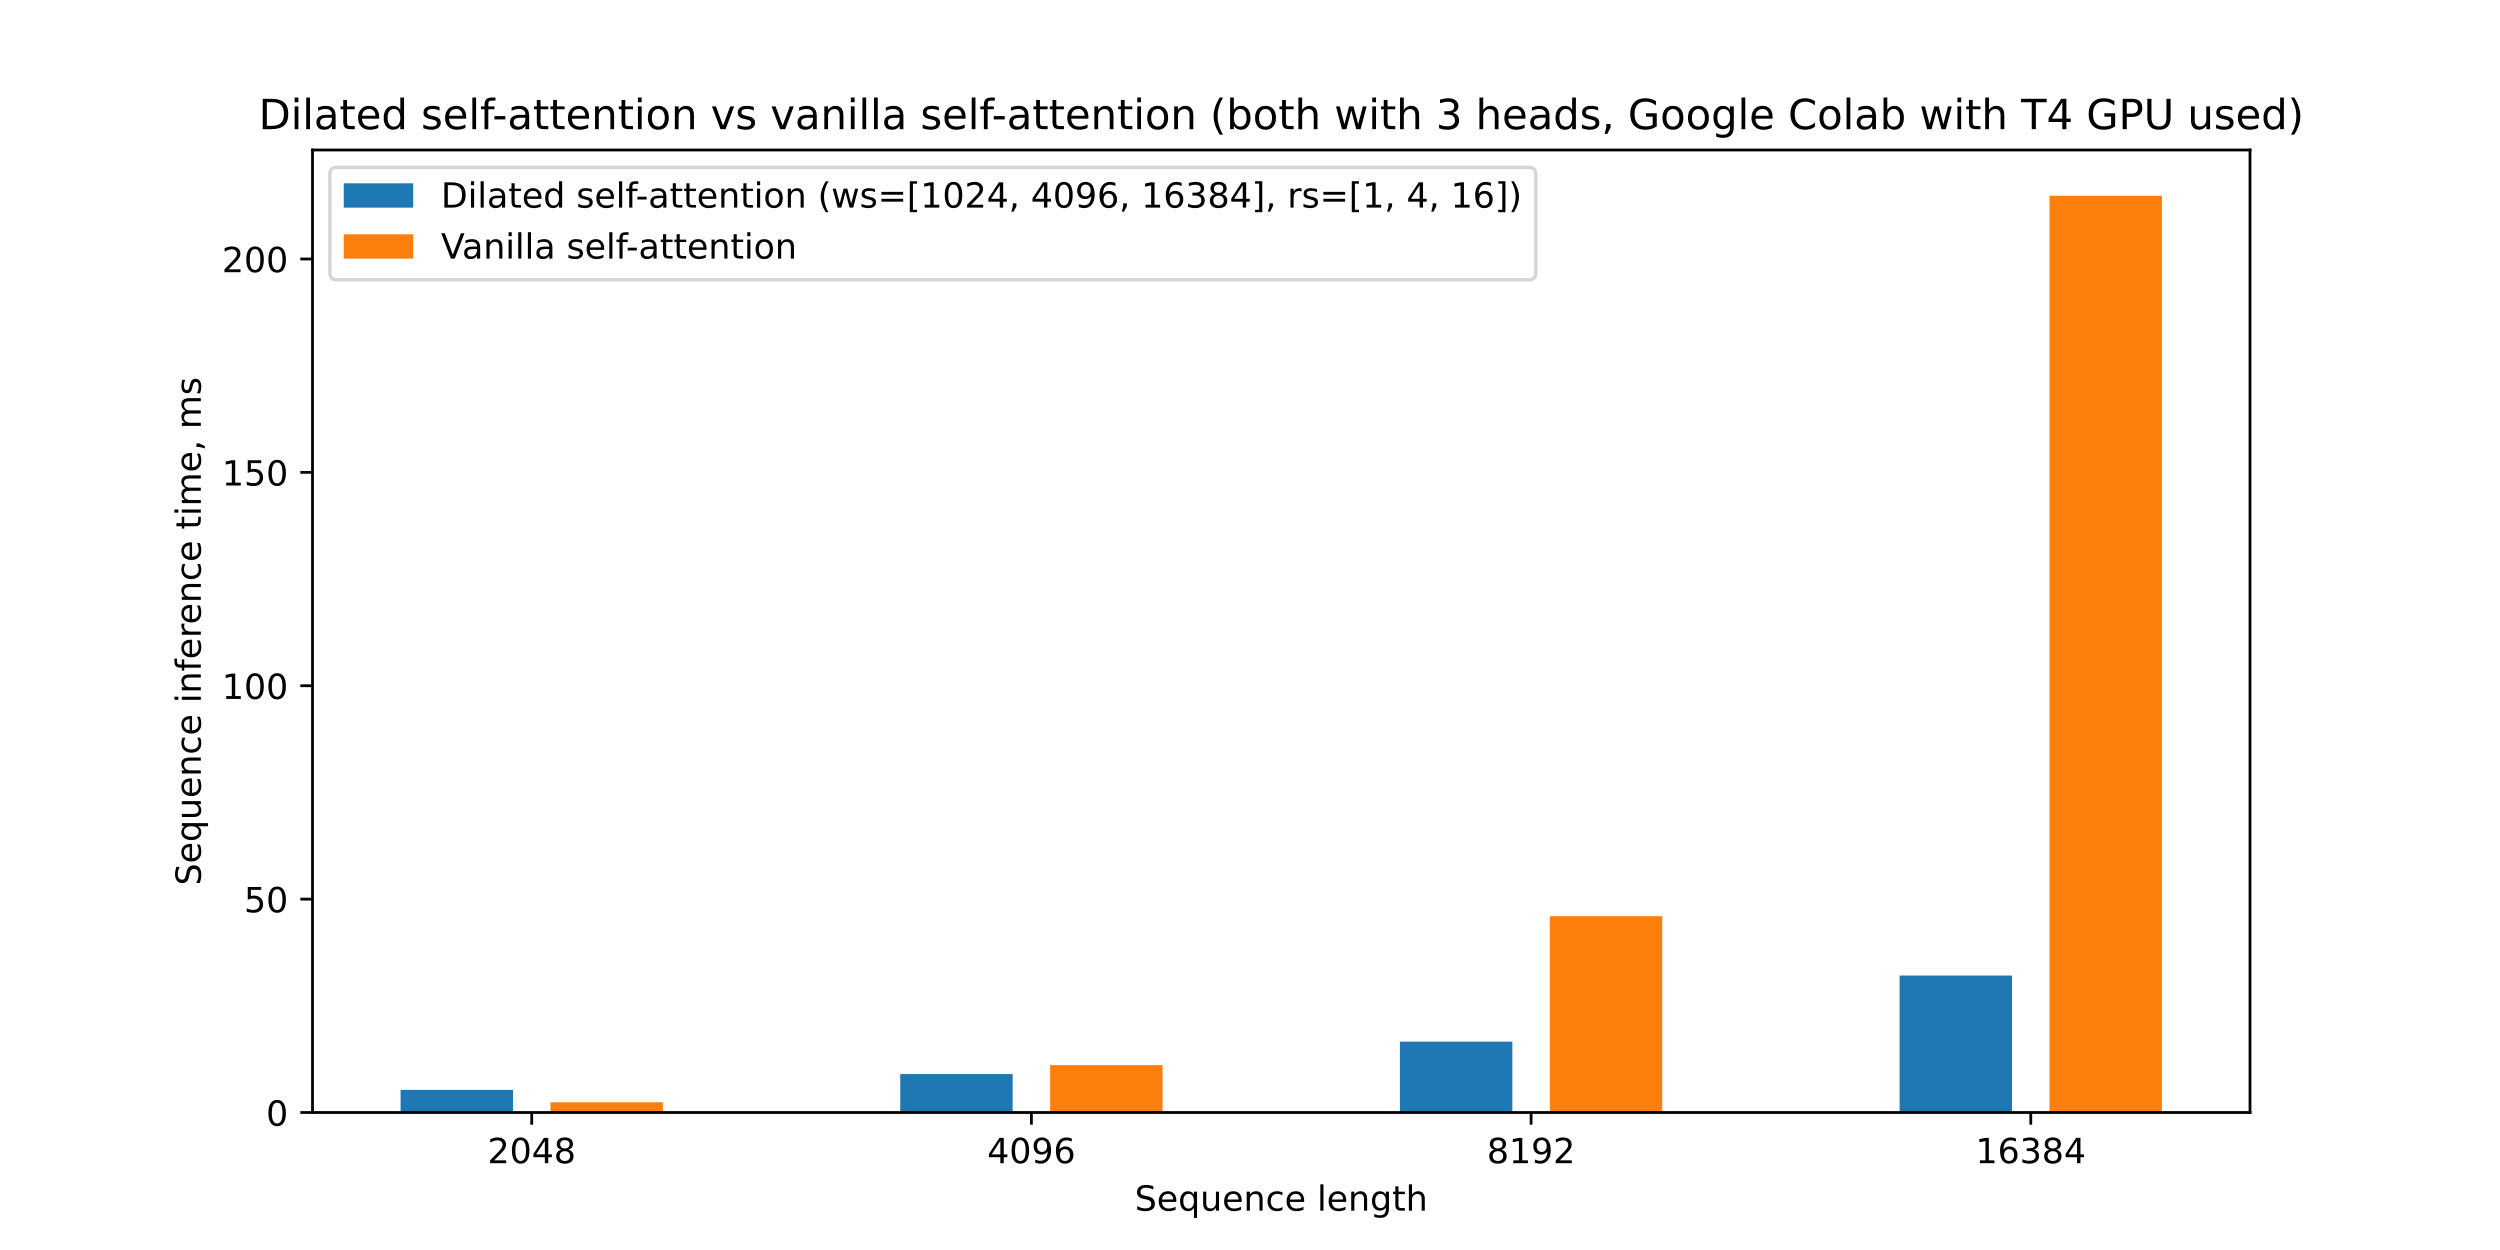
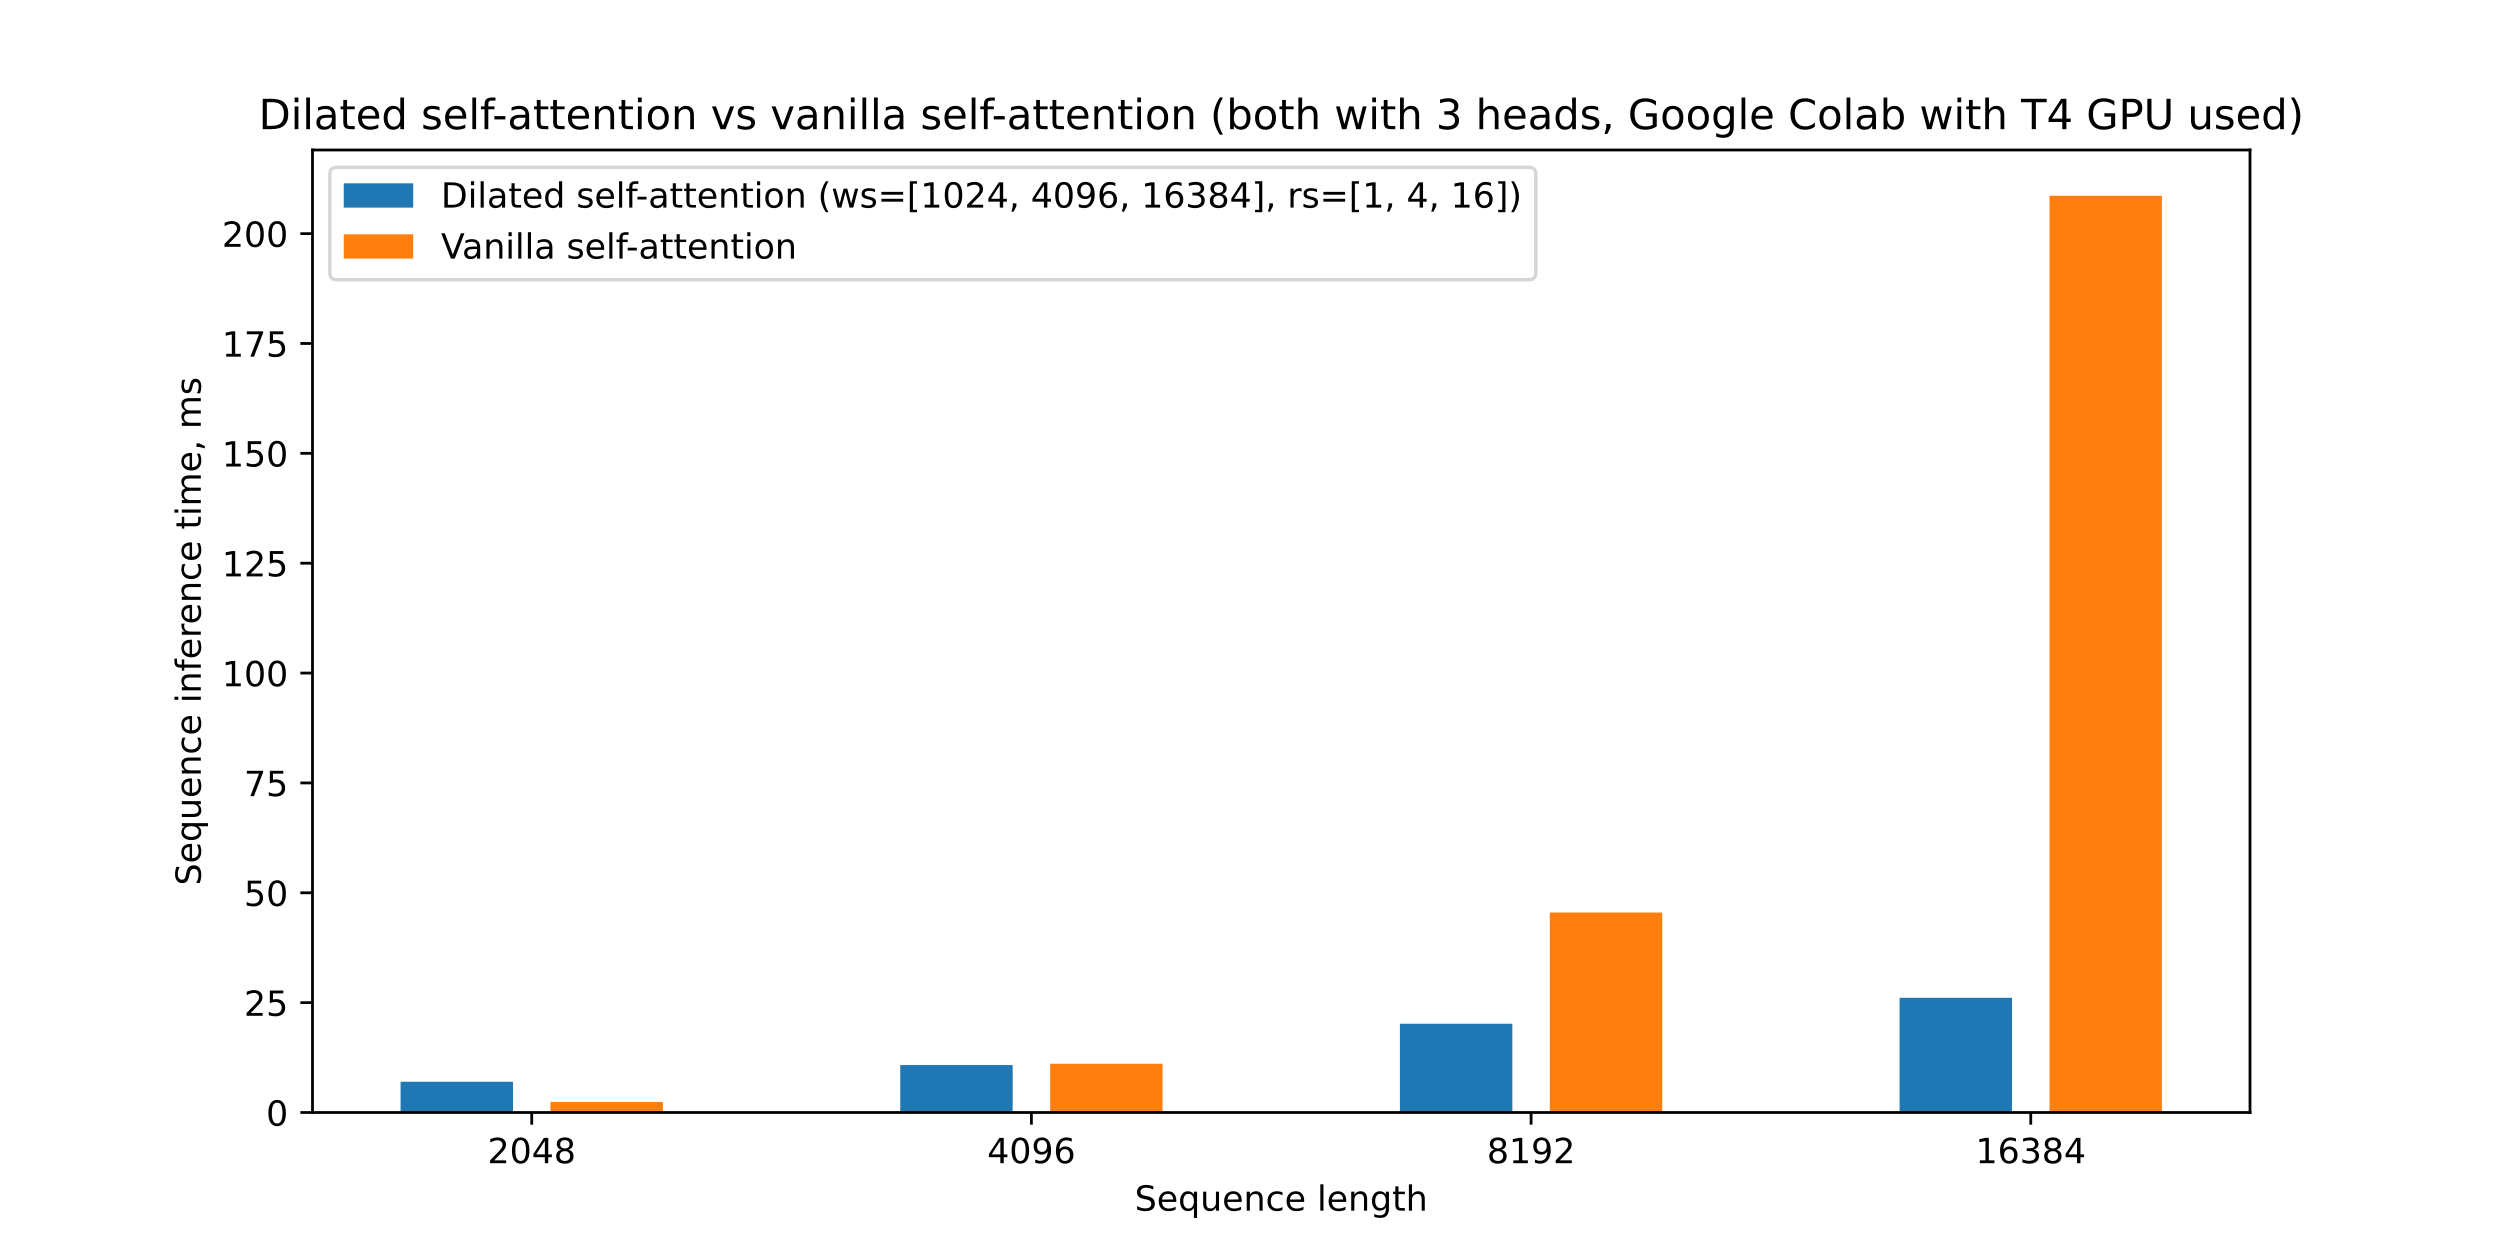
<svg xmlns="http://www.w3.org/2000/svg" xmlns:xlink="http://www.w3.org/1999/xlink" width="720pt" height="360pt" viewBox="0 0 720 360" version="1.1">
  <defs>
    <style type="text/css">*{stroke-linejoin: round; stroke-linecap: butt}</style>
  </defs>
  <g id="figure_1">
    <g id="patch_1">
      <path d="M 0 360  L 720 360  L 720 0  L 0 0  z " style="fill: #ffffff" />
    </g>
    <g id="axes_1">
      <g id="patch_2">
        <path d="M 90 320.4  L 648 320.4  L 648 43.2  L 90 43.2  z " style="fill: #ffffff" />
      </g>
      <g id="patch_3">
-         <path d="M 115.364 320.4  L 147.743 320.4  L 147.743 313.886  L 115.364 313.886  z " clip-path="url(#p575e849345)" style="fill: #1f77b4" />
+         <path d="M 115.364 320.4  L 147.743 320.4  L 147.743 311.541  L 115.364 311.541  z " clip-path="url(#p79b18530f2)" style="fill: #1f77b4" />
      </g>
      <g id="patch_4">
-         <path d="M 259.271 320.4  L 291.65 320.4  L 291.65 309.339  L 259.271 309.339  z " clip-path="url(#p575e849345)" style="fill: #1f77b4" />
+         <path d="M 259.271 320.4  L 291.65 320.4  L 291.65 306.732  L 259.271 306.732  z " clip-path="url(#p79b18530f2)" style="fill: #1f77b4" />
      </g>
      <g id="patch_5">
-         <path d="M 403.178 320.4  L 435.557 320.4  L 435.557 299.998  L 403.178 299.998  z " clip-path="url(#p575e849345)" style="fill: #1f77b4" />
+         <path d="M 403.178 320.4  L 435.557 320.4  L 435.557 294.835  L 403.178 294.835  z " clip-path="url(#p79b18530f2)" style="fill: #1f77b4" />
      </g>
      <g id="patch_6">
-         <path d="M 547.085 320.4  L 579.464 320.4  L 579.464 280.947  L 547.085 280.947  z " clip-path="url(#p575e849345)" style="fill: #1f77b4" />
+         <path d="M 547.085 320.4  L 579.464 320.4  L 579.464 287.368  L 547.085 287.368  z " clip-path="url(#p79b18530f2)" style="fill: #1f77b4" />
      </g>
      <g id="patch_7">
-         <path d="M 158.536 320.4  L 190.915 320.4  L 190.915 317.45  L 158.536 317.45  z " clip-path="url(#p575e849345)" style="fill: #ff7f0e" />
+         <path d="M 158.536 320.4  L 190.915 320.4  L 190.915 317.363  L 158.536 317.363  z " clip-path="url(#p79b18530f2)" style="fill: #ff7f0e" />
      </g>
      <g id="patch_8">
-         <path d="M 302.443 320.4  L 334.822 320.4  L 334.822 306.758  L 302.443 306.758  z " clip-path="url(#p575e849345)" style="fill: #ff7f0e" />
+         <path d="M 302.443 320.4  L 334.822 320.4  L 334.822 306.352  L 302.443 306.352  z " clip-path="url(#p79b18530f2)" style="fill: #ff7f0e" />
      </g>
      <g id="patch_9">
-         <path d="M 446.35 320.4  L 478.729 320.4  L 478.729 263.864  L 446.35 263.864  z " clip-path="url(#p575e849345)" style="fill: #ff7f0e" />
+         <path d="M 446.35 320.4  L 478.729 320.4  L 478.729 262.816  L 446.35 262.816  z " clip-path="url(#p79b18530f2)" style="fill: #ff7f0e" />
      </g>
      <g id="patch_10">
-         <path d="M 590.257 320.4  L 622.636 320.4  L 622.636 56.4  L 590.257 56.4  z " clip-path="url(#p575e849345)" style="fill: #ff7f0e" />
+         <path d="M 590.257 320.4  L 622.636 320.4  L 622.636 56.4  L 590.257 56.4  z " clip-path="url(#p79b18530f2)" style="fill: #ff7f0e" />
      </g>
      <g id="matplotlib.axis_1">
        <g id="xtick_1">
          <g id="line2d_1">
            <defs>
-               <path id="m8499f74583" d="M 0 0  L 0 3.5  " style="stroke: #000000; stroke-width: 0.8" />
+               <path id="m2655297ce5" d="M 0 0  L 0 3.5  " style="stroke: #000000; stroke-width: 0.8" />
            </defs>
            <g>
-               <use xlink:href="#m8499f74583" x="153.139" y="320.4" style="stroke: #000000; stroke-width: 0.8" />
+               <use xlink:href="#m2655297ce5" x="153.139" y="320.4" style="stroke: #000000; stroke-width: 0.8" />
            </g>
          </g>
          <g id="text_1">
            <g transform="translate(140.4143 334.9984) scale(0.1 -0.1)">
              <defs>
                <path id="DejaVuSans-32" d="M 1228 531  L 3431 531  L 3431 0  L 469 0  L 469 531  Q 828 903 1448 1529  Q 2069 2156 2228 2338  Q 2531 2678 2651 2914  Q 2772 3150 2772 3378  Q 2772 3750 2511 3984  Q 2250 4219 1831 4219  Q 1534 4219 1204 4116  Q 875 4013 500 3803  L 500 4441  Q 881 4594 1212 4672  Q 1544 4750 1819 4750  Q 2544 4750 2975 4387  Q 3406 4025 3406 3419  Q 3406 3131 3298 2873  Q 3191 2616 2906 2266  Q 2828 2175 2409 1742  Q 1991 1309 1228 531  z " transform="scale(0.015625)" />
                <path id="DejaVuSans-30" d="M 2034 4250  Q 1547 4250 1301 3770  Q 1056 3291 1056 2328  Q 1056 1369 1301 889  Q 1547 409 2034 409  Q 2525 409 2770 889  Q 3016 1369 3016 2328  Q 3016 3291 2770 3770  Q 2525 4250 2034 4250  z M 2034 4750  Q 2819 4750 3233 4129  Q 3647 3509 3647 2328  Q 3647 1150 3233 529  Q 2819 -91 2034 -91  Q 1250 -91 836 529  Q 422 1150 422 2328  Q 422 3509 836 4129  Q 1250 4750 2034 4750  z " transform="scale(0.015625)" />
                <path id="DejaVuSans-34" d="M 2419 4116  L 825 1625  L 2419 1625  L 2419 4116  z M 2253 4666  L 3047 4666  L 3047 1625  L 3713 1625  L 3713 1100  L 3047 1100  L 3047 0  L 2419 0  L 2419 1100  L 313 1100  L 313 1709  L 2253 4666  z " transform="scale(0.015625)" />
                <path id="DejaVuSans-38" d="M 2034 2216  Q 1584 2216 1326 1975  Q 1069 1734 1069 1313  Q 1069 891 1326 650  Q 1584 409 2034 409  Q 2484 409 2743 651  Q 3003 894 3003 1313  Q 3003 1734 2745 1975  Q 2488 2216 2034 2216  z M 1403 2484  Q 997 2584 770 2862  Q 544 3141 544 3541  Q 544 4100 942 4425  Q 1341 4750 2034 4750  Q 2731 4750 3128 4425  Q 3525 4100 3525 3541  Q 3525 3141 3298 2862  Q 3072 2584 2669 2484  Q 3125 2378 3379 2068  Q 3634 1759 3634 1313  Q 3634 634 3220 271  Q 2806 -91 2034 -91  Q 1263 -91 848 271  Q 434 634 434 1313  Q 434 1759 690 2068  Q 947 2378 1403 2484  z M 1172 3481  Q 1172 3119 1398 2916  Q 1625 2713 2034 2713  Q 2441 2713 2670 2916  Q 2900 3119 2900 3481  Q 2900 3844 2670 4047  Q 2441 4250 2034 4250  Q 1625 4250 1398 4047  Q 1172 3844 1172 3481  z " transform="scale(0.015625)" />
              </defs>
              <use xlink:href="#DejaVuSans-32" />
              <use xlink:href="#DejaVuSans-30" x="63.623" />
              <use xlink:href="#DejaVuSans-34" x="127.246" />
              <use xlink:href="#DejaVuSans-38" x="190.869" />
            </g>
          </g>
        </g>
        <g id="xtick_2">
          <g id="line2d_2">
            <g>
-               <use xlink:href="#m8499f74583" x="297.046" y="320.4" style="stroke: #000000; stroke-width: 0.8" />
+               <use xlink:href="#m2655297ce5" x="297.046" y="320.4" style="stroke: #000000; stroke-width: 0.8" />
            </g>
          </g>
          <g id="text_2">
            <g transform="translate(284.3214 334.9984) scale(0.1 -0.1)">
              <defs>
                <path id="DejaVuSans-39" d="M 703 97  L 703 672  Q 941 559 1184 500  Q 1428 441 1663 441  Q 2288 441 2617 861  Q 2947 1281 2994 2138  Q 2813 1869 2534 1725  Q 2256 1581 1919 1581  Q 1219 1581 811 2004  Q 403 2428 403 3163  Q 403 3881 828 4315  Q 1253 4750 1959 4750  Q 2769 4750 3195 4129  Q 3622 3509 3622 2328  Q 3622 1225 3098 567  Q 2575 -91 1691 -91  Q 1453 -91 1209 -44  Q 966 3 703 97  z M 1959 2075  Q 2384 2075 2632 2365  Q 2881 2656 2881 3163  Q 2881 3666 2632 3958  Q 2384 4250 1959 4250  Q 1534 4250 1286 3958  Q 1038 3666 1038 3163  Q 1038 2656 1286 2365  Q 1534 2075 1959 2075  z " transform="scale(0.015625)" />
                <path id="DejaVuSans-36" d="M 2113 2584  Q 1688 2584 1439 2293  Q 1191 2003 1191 1497  Q 1191 994 1439 701  Q 1688 409 2113 409  Q 2538 409 2786 701  Q 3034 994 3034 1497  Q 3034 2003 2786 2293  Q 2538 2584 2113 2584  z M 3366 4563  L 3366 3988  Q 3128 4100 2886 4159  Q 2644 4219 2406 4219  Q 1781 4219 1451 3797  Q 1122 3375 1075 2522  Q 1259 2794 1537 2939  Q 1816 3084 2150 3084  Q 2853 3084 3261 2657  Q 3669 2231 3669 1497  Q 3669 778 3244 343  Q 2819 -91 2113 -91  Q 1303 -91 875 529  Q 447 1150 447 2328  Q 447 3434 972 4092  Q 1497 4750 2381 4750  Q 2619 4750 2861 4703  Q 3103 4656 3366 4563  z " transform="scale(0.015625)" />
              </defs>
              <use xlink:href="#DejaVuSans-34" />
              <use xlink:href="#DejaVuSans-30" x="63.623" />
              <use xlink:href="#DejaVuSans-39" x="127.246" />
              <use xlink:href="#DejaVuSans-36" x="190.869" />
            </g>
          </g>
        </g>
        <g id="xtick_3">
          <g id="line2d_3">
            <g>
-               <use xlink:href="#m8499f74583" x="440.954" y="320.4" style="stroke: #000000; stroke-width: 0.8" />
+               <use xlink:href="#m2655297ce5" x="440.954" y="320.4" style="stroke: #000000; stroke-width: 0.8" />
            </g>
          </g>
          <g id="text_3">
            <g transform="translate(428.2286 334.9984) scale(0.1 -0.1)">
              <defs>
                <path id="DejaVuSans-31" d="M 794 531  L 1825 531  L 1825 4091  L 703 3866  L 703 4441  L 1819 4666  L 2450 4666  L 2450 531  L 3481 531  L 3481 0  L 794 0  L 794 531  z " transform="scale(0.015625)" />
              </defs>
              <use xlink:href="#DejaVuSans-38" />
              <use xlink:href="#DejaVuSans-31" x="63.623" />
              <use xlink:href="#DejaVuSans-39" x="127.246" />
              <use xlink:href="#DejaVuSans-32" x="190.869" />
            </g>
          </g>
        </g>
        <g id="xtick_4">
          <g id="line2d_4">
            <g>
-               <use xlink:href="#m8499f74583" x="584.861" y="320.4" style="stroke: #000000; stroke-width: 0.8" />
+               <use xlink:href="#m2655297ce5" x="584.861" y="320.4" style="stroke: #000000; stroke-width: 0.8" />
            </g>
          </g>
          <g id="text_4">
            <g transform="translate(568.9545 334.9984) scale(0.1 -0.1)">
              <defs>
                <path id="DejaVuSans-33" d="M 2597 2516  Q 3050 2419 3304 2112  Q 3559 1806 3559 1356  Q 3559 666 3084 287  Q 2609 -91 1734 -91  Q 1441 -91 1130 -33  Q 819 25 488 141  L 488 750  Q 750 597 1062 519  Q 1375 441 1716 441  Q 2309 441 2620 675  Q 2931 909 2931 1356  Q 2931 1769 2642 2001  Q 2353 2234 1838 2234  L 1294 2234  L 1294 2753  L 1863 2753  Q 2328 2753 2575 2939  Q 2822 3125 2822 3475  Q 2822 3834 2567 4026  Q 2313 4219 1838 4219  Q 1578 4219 1281 4162  Q 984 4106 628 3988  L 628 4550  Q 988 4650 1302 4700  Q 1616 4750 1894 4750  Q 2613 4750 3031 4423  Q 3450 4097 3450 3541  Q 3450 3153 3228 2886  Q 3006 2619 2597 2516  z " transform="scale(0.015625)" />
              </defs>
              <use xlink:href="#DejaVuSans-31" />
              <use xlink:href="#DejaVuSans-36" x="63.623" />
              <use xlink:href="#DejaVuSans-33" x="127.246" />
              <use xlink:href="#DejaVuSans-38" x="190.869" />
              <use xlink:href="#DejaVuSans-34" x="254.492" />
            </g>
          </g>
        </g>
        <g id="text_5">
          <g transform="translate(326.8086 348.6766) scale(0.1 -0.1)">
            <defs>
              <path id="DejaVuSans-53" d="M 3425 4513  L 3425 3897  Q 3066 4069 2747 4153  Q 2428 4238 2131 4238  Q 1616 4238 1336 4038  Q 1056 3838 1056 3469  Q 1056 3159 1242 3001  Q 1428 2844 1947 2747  L 2328 2669  Q 3034 2534 3370 2195  Q 3706 1856 3706 1288  Q 3706 609 3251 259  Q 2797 -91 1919 -91  Q 1588 -91 1214 -16  Q 841 59 441 206  L 441 856  Q 825 641 1194 531  Q 1563 422 1919 422  Q 2459 422 2753 634  Q 3047 847 3047 1241  Q 3047 1584 2836 1778  Q 2625 1972 2144 2069  L 1759 2144  Q 1053 2284 737 2584  Q 422 2884 422 3419  Q 422 4038 858 4394  Q 1294 4750 2059 4750  Q 2388 4750 2728 4690  Q 3069 4631 3425 4513  z " transform="scale(0.015625)" />
              <path id="DejaVuSans-65" d="M 3597 1894  L 3597 1613  L 953 1613  Q 991 1019 1311 708  Q 1631 397 2203 397  Q 2534 397 2845 478  Q 3156 559 3463 722  L 3463 178  Q 3153 47 2828 -22  Q 2503 -91 2169 -91  Q 1331 -91 842 396  Q 353 884 353 1716  Q 353 2575 817 3079  Q 1281 3584 2069 3584  Q 2775 3584 3186 3129  Q 3597 2675 3597 1894  z M 3022 2063  Q 3016 2534 2758 2815  Q 2500 3097 2075 3097  Q 1594 3097 1305 2825  Q 1016 2553 972 2059  L 3022 2063  z " transform="scale(0.015625)" />
              <path id="DejaVuSans-71" d="M 947 1747  Q 947 1113 1208 752  Q 1469 391 1925 391  Q 2381 391 2643 752  Q 2906 1113 2906 1747  Q 2906 2381 2643 2742  Q 2381 3103 1925 3103  Q 1469 3103 1208 2742  Q 947 2381 947 1747  z M 2906 525  Q 2725 213 2448 61  Q 2172 -91 1784 -91  Q 1150 -91 751 415  Q 353 922 353 1747  Q 353 2572 751 3078  Q 1150 3584 1784 3584  Q 2172 3584 2448 3432  Q 2725 3281 2906 2969  L 2906 3500  L 3481 3500  L 3481 -1331  L 2906 -1331  L 2906 525  z " transform="scale(0.015625)" />
              <path id="DejaVuSans-75" d="M 544 1381  L 544 3500  L 1119 3500  L 1119 1403  Q 1119 906 1312 657  Q 1506 409 1894 409  Q 2359 409 2629 706  Q 2900 1003 2900 1516  L 2900 3500  L 3475 3500  L 3475 0  L 2900 0  L 2900 538  Q 2691 219 2414 64  Q 2138 -91 1772 -91  Q 1169 -91 856 284  Q 544 659 544 1381  z M 1991 3584  L 1991 3584  z " transform="scale(0.015625)" />
              <path id="DejaVuSans-6e" d="M 3513 2113  L 3513 0  L 2938 0  L 2938 2094  Q 2938 2591 2744 2837  Q 2550 3084 2163 3084  Q 1697 3084 1428 2787  Q 1159 2491 1159 1978  L 1159 0  L 581 0  L 581 3500  L 1159 3500  L 1159 2956  Q 1366 3272 1645 3428  Q 1925 3584 2291 3584  Q 2894 3584 3203 3211  Q 3513 2838 3513 2113  z " transform="scale(0.015625)" />
              <path id="DejaVuSans-63" d="M 3122 3366  L 3122 2828  Q 2878 2963 2633 3030  Q 2388 3097 2138 3097  Q 1578 3097 1268 2742  Q 959 2388 959 1747  Q 959 1106 1268 751  Q 1578 397 2138 397  Q 2388 397 2633 464  Q 2878 531 3122 666  L 3122 134  Q 2881 22 2623 -34  Q 2366 -91 2075 -91  Q 1284 -91 818 406  Q 353 903 353 1747  Q 353 2603 823 3093  Q 1294 3584 2113 3584  Q 2378 3584 2631 3529  Q 2884 3475 3122 3366  z " transform="scale(0.015625)" />
              <path id="DejaVuSans-20" transform="scale(0.015625)" />
              <path id="DejaVuSans-6c" d="M 603 4863  L 1178 4863  L 1178 0  L 603 0  L 603 4863  z " transform="scale(0.015625)" />
              <path id="DejaVuSans-67" d="M 2906 1791  Q 2906 2416 2648 2759  Q 2391 3103 1925 3103  Q 1463 3103 1205 2759  Q 947 2416 947 1791  Q 947 1169 1205 825  Q 1463 481 1925 481  Q 2391 481 2648 825  Q 2906 1169 2906 1791  z M 3481 434  Q 3481 -459 3084 -895  Q 2688 -1331 1869 -1331  Q 1566 -1331 1297 -1286  Q 1028 -1241 775 -1147  L 775 -588  Q 1028 -725 1275 -790  Q 1522 -856 1778 -856  Q 2344 -856 2625 -561  Q 2906 -266 2906 331  L 2906 616  Q 2728 306 2450 153  Q 2172 0 1784 0  Q 1141 0 747 490  Q 353 981 353 1791  Q 353 2603 747 3093  Q 1141 3584 1784 3584  Q 2172 3584 2450 3431  Q 2728 3278 2906 2969  L 2906 3500  L 3481 3500  L 3481 434  z " transform="scale(0.015625)" />
              <path id="DejaVuSans-74" d="M 1172 4494  L 1172 3500  L 2356 3500  L 2356 3053  L 1172 3053  L 1172 1153  Q 1172 725 1289 603  Q 1406 481 1766 481  L 2356 481  L 2356 0  L 1766 0  Q 1100 0 847 248  Q 594 497 594 1153  L 594 3053  L 172 3053  L 172 3500  L 594 3500  L 594 4494  L 1172 4494  z " transform="scale(0.015625)" />
              <path id="DejaVuSans-68" d="M 3513 2113  L 3513 0  L 2938 0  L 2938 2094  Q 2938 2591 2744 2837  Q 2550 3084 2163 3084  Q 1697 3084 1428 2787  Q 1159 2491 1159 1978  L 1159 0  L 581 0  L 581 4863  L 1159 4863  L 1159 2956  Q 1366 3272 1645 3428  Q 1925 3584 2291 3584  Q 2894 3584 3203 3211  Q 3513 2838 3513 2113  z " transform="scale(0.015625)" />
            </defs>
            <use xlink:href="#DejaVuSans-53" />
            <use xlink:href="#DejaVuSans-65" x="63.477" />
            <use xlink:href="#DejaVuSans-71" x="125" />
            <use xlink:href="#DejaVuSans-75" x="188.477" />
            <use xlink:href="#DejaVuSans-65" x="251.855" />
            <use xlink:href="#DejaVuSans-6e" x="313.379" />
            <use xlink:href="#DejaVuSans-63" x="376.758" />
            <use xlink:href="#DejaVuSans-65" x="431.738" />
            <use xlink:href="#DejaVuSans-20" x="493.262" />
            <use xlink:href="#DejaVuSans-6c" x="525.049" />
            <use xlink:href="#DejaVuSans-65" x="552.832" />
            <use xlink:href="#DejaVuSans-6e" x="614.355" />
            <use xlink:href="#DejaVuSans-67" x="677.734" />
            <use xlink:href="#DejaVuSans-74" x="741.211" />
            <use xlink:href="#DejaVuSans-68" x="780.42" />
          </g>
        </g>
      </g>
      <g id="matplotlib.axis_2">
        <g id="ytick_1">
          <g id="line2d_5">
            <defs>
-               <path id="mb19f8494a4" d="M 0 0  L -3.5 0  " style="stroke: #000000; stroke-width: 0.8" />
+               <path id="m8381710e75" d="M 0 0  L -3.5 0  " style="stroke: #000000; stroke-width: 0.8" />
            </defs>
            <g>
-               <use xlink:href="#mb19f8494a4" x="90" y="320.4" style="stroke: #000000; stroke-width: 0.8" />
+               <use xlink:href="#m8381710e75" x="90" y="320.4" style="stroke: #000000; stroke-width: 0.8" />
            </g>
          </g>
          <g id="text_6">
            <g transform="translate(76.6375 324.1992) scale(0.1 -0.1)">
              <use xlink:href="#DejaVuSans-30" />
            </g>
          </g>
        </g>
        <g id="ytick_2">
          <g id="line2d_6">
            <g>
-               <use xlink:href="#mb19f8494a4" x="90" y="258.947" style="stroke: #000000; stroke-width: 0.8" />
+               <use xlink:href="#m8381710e75" x="90" y="288.76" style="stroke: #000000; stroke-width: 0.8" />
            </g>
          </g>
          <g id="text_7">
-             <g transform="translate(70.275 262.7467) scale(0.1 -0.1)">
+             <g transform="translate(70.275 292.5597) scale(0.1 -0.1)">
              <defs>
                <path id="DejaVuSans-35" d="M 691 4666  L 3169 4666  L 3169 4134  L 1269 4134  L 1269 2991  Q 1406 3038 1543 3061  Q 1681 3084 1819 3084  Q 2600 3084 3056 2656  Q 3513 2228 3513 1497  Q 3513 744 3044 326  Q 2575 -91 1722 -91  Q 1428 -91 1123 -41  Q 819 9 494 109  L 494 744  Q 775 591 1075 516  Q 1375 441 1709 441  Q 2250 441 2565 725  Q 2881 1009 2881 1497  Q 2881 1984 2565 2268  Q 2250 2553 1709 2553  Q 1456 2553 1204 2497  Q 953 2441 691 2322  L 691 4666  z " transform="scale(0.015625)" />
              </defs>
+               <use xlink:href="#DejaVuSans-32" />
+               <use xlink:href="#DejaVuSans-35" x="63.623" />
+             </g>
+           </g>
+         </g>
+         <g id="ytick_3">
+           <g id="line2d_7">
+             <g>
+               <use xlink:href="#m8381710e75" x="90" y="257.121" style="stroke: #000000; stroke-width: 0.8" />
+             </g>
+           </g>
+           <g id="text_8">
+             <g transform="translate(70.275 260.9202) scale(0.1 -0.1)">
              <use xlink:href="#DejaVuSans-35" />
              <use xlink:href="#DejaVuSans-30" x="63.623" />
            </g>
          </g>
        </g>
-         <g id="ytick_3">
-           <g id="line2d_7">
-             <g>
-               <use xlink:href="#mb19f8494a4" x="90" y="197.495" style="stroke: #000000; stroke-width: 0.8" />
-             </g>
-           </g>
-           <g id="text_8">
-             <g transform="translate(63.9125 201.2942) scale(0.1 -0.1)">
+         <g id="ytick_4">
+           <g id="line2d_8">
+             <g>
+               <use xlink:href="#m8381710e75" x="90" y="225.481" style="stroke: #000000; stroke-width: 0.8" />
+             </g>
+           </g>
+           <g id="text_9">
+             <g transform="translate(70.275 229.2807) scale(0.1 -0.1)">
+               <defs>
+                 <path id="DejaVuSans-37" d="M 525 4666  L 3525 4666  L 3525 4397  L 1831 0  L 1172 0  L 2766 4134  L 525 4134  L 525 4666  z " transform="scale(0.015625)" />
+               </defs>
+               <use xlink:href="#DejaVuSans-37" />
+               <use xlink:href="#DejaVuSans-35" x="63.623" />
+             </g>
+           </g>
+         </g>
+         <g id="ytick_5">
+           <g id="line2d_9">
+             <g>
+               <use xlink:href="#m8381710e75" x="90" y="193.842" style="stroke: #000000; stroke-width: 0.8" />
+             </g>
+           </g>
+           <g id="text_10">
+             <g transform="translate(63.9125 197.6412) scale(0.1 -0.1)">
              <use xlink:href="#DejaVuSans-31" />
              <use xlink:href="#DejaVuSans-30" x="63.623" />
              <use xlink:href="#DejaVuSans-30" x="127.246" />
            </g>
          </g>
        </g>
-         <g id="ytick_4">
-           <g id="line2d_8">
-             <g>
-               <use xlink:href="#mb19f8494a4" x="90" y="136.042" style="stroke: #000000; stroke-width: 0.8" />
-             </g>
-           </g>
-           <g id="text_9">
-             <g transform="translate(63.9125 139.8417) scale(0.1 -0.1)">
+         <g id="ytick_6">
+           <g id="line2d_10">
+             <g>
+               <use xlink:href="#m8381710e75" x="90" y="162.202" style="stroke: #000000; stroke-width: 0.8" />
+             </g>
+           </g>
+           <g id="text_11">
+             <g transform="translate(63.9125 166.0017) scale(0.1 -0.1)">
+               <use xlink:href="#DejaVuSans-31" />
+               <use xlink:href="#DejaVuSans-32" x="63.623" />
+               <use xlink:href="#DejaVuSans-35" x="127.246" />
+             </g>
+           </g>
+         </g>
+         <g id="ytick_7">
+           <g id="line2d_11">
+             <g>
+               <use xlink:href="#m8381710e75" x="90" y="130.563" style="stroke: #000000; stroke-width: 0.8" />
+             </g>
+           </g>
+           <g id="text_12">
+             <g transform="translate(63.9125 134.3622) scale(0.1 -0.1)">
              <use xlink:href="#DejaVuSans-31" />
              <use xlink:href="#DejaVuSans-35" x="63.623" />
              <use xlink:href="#DejaVuSans-30" x="127.246" />
            </g>
          </g>
        </g>
-         <g id="ytick_5">
-           <g id="line2d_9">
-             <g>
-               <use xlink:href="#mb19f8494a4" x="90" y="74.59" style="stroke: #000000; stroke-width: 0.8" />
-             </g>
-           </g>
-           <g id="text_10">
-             <g transform="translate(63.9125 78.38916) scale(0.1 -0.1)">
+         <g id="ytick_8">
+           <g id="line2d_12">
+             <g>
+               <use xlink:href="#m8381710e75" x="90" y="98.923" style="stroke: #000000; stroke-width: 0.8" />
+             </g>
+           </g>
+           <g id="text_13">
+             <g transform="translate(63.9125 102.7227) scale(0.1 -0.1)">
+               <use xlink:href="#DejaVuSans-31" />
+               <use xlink:href="#DejaVuSans-37" x="63.623" />
+               <use xlink:href="#DejaVuSans-35" x="127.246" />
+             </g>
+           </g>
+         </g>
+         <g id="ytick_9">
+           <g id="line2d_13">
+             <g>
+               <use xlink:href="#m8381710e75" x="90" y="67.284" style="stroke: #000000; stroke-width: 0.8" />
+             </g>
+           </g>
+           <g id="text_14">
+             <g transform="translate(63.9125 71.08321) scale(0.1 -0.1)">
              <use xlink:href="#DejaVuSans-32" />
              <use xlink:href="#DejaVuSans-30" x="63.623" />
              <use xlink:href="#DejaVuSans-30" x="127.246" />
            </g>
          </g>
        </g>
-         <g id="text_11">
+         <g id="text_15">
          <g transform="translate(57.83281 255.0008) rotate(-90) scale(0.1 -0.1)">
            <defs>
              <path id="DejaVuSans-69" d="M 603 3500  L 1178 3500  L 1178 0  L 603 0  L 603 3500  z M 603 4863  L 1178 4863  L 1178 4134  L 603 4134  L 603 4863  z " transform="scale(0.015625)" />
              <path id="DejaVuSans-66" d="M 2375 4863  L 2375 4384  L 1825 4384  Q 1516 4384 1395 4259  Q 1275 4134 1275 3809  L 1275 3500  L 2222 3500  L 2222 3053  L 1275 3053  L 1275 0  L 697 0  L 697 3053  L 147 3053  L 147 3500  L 697 3500  L 697 3744  Q 697 4328 969 4595  Q 1241 4863 1831 4863  L 2375 4863  z " transform="scale(0.015625)" />
              <path id="DejaVuSans-72" d="M 2631 2963  Q 2534 3019 2420 3045  Q 2306 3072 2169 3072  Q 1681 3072 1420 2755  Q 1159 2438 1159 1844  L 1159 0  L 581 0  L 581 3500  L 1159 3500  L 1159 2956  Q 1341 3275 1631 3429  Q 1922 3584 2338 3584  Q 2397 3584 2469 3576  Q 2541 3569 2628 3553  L 2631 2963  z " transform="scale(0.015625)" />
              <path id="DejaVuSans-6d" d="M 3328 2828  Q 3544 3216 3844 3400  Q 4144 3584 4550 3584  Q 5097 3584 5394 3201  Q 5691 2819 5691 2113  L 5691 0  L 5113 0  L 5113 2094  Q 5113 2597 4934 2840  Q 4756 3084 4391 3084  Q 3944 3084 3684 2787  Q 3425 2491 3425 1978  L 3425 0  L 2847 0  L 2847 2094  Q 2847 2600 2669 2842  Q 2491 3084 2119 3084  Q 1678 3084 1418 2786  Q 1159 2488 1159 1978  L 1159 0  L 581 0  L 581 3500  L 1159 3500  L 1159 2956  Q 1356 3278 1631 3431  Q 1906 3584 2284 3584  Q 2666 3584 2933 3390  Q 3200 3197 3328 2828  z " transform="scale(0.015625)" />
              <path id="DejaVuSans-2c" d="M 750 794  L 1409 794  L 1409 256  L 897 -744  L 494 -744  L 750 256  L 750 794  z " transform="scale(0.015625)" />
              <path id="DejaVuSans-73" d="M 2834 3397  L 2834 2853  Q 2591 2978 2328 3040  Q 2066 3103 1784 3103  Q 1356 3103 1142 2972  Q 928 2841 928 2578  Q 928 2378 1081 2264  Q 1234 2150 1697 2047  L 1894 2003  Q 2506 1872 2764 1633  Q 3022 1394 3022 966  Q 3022 478 2636 193  Q 2250 -91 1575 -91  Q 1294 -91 989 -36  Q 684 19 347 128  L 347 722  Q 666 556 975 473  Q 1284 391 1588 391  Q 1994 391 2212 530  Q 2431 669 2431 922  Q 2431 1156 2273 1281  Q 2116 1406 1581 1522  L 1381 1569  Q 847 1681 609 1914  Q 372 2147 372 2553  Q 372 3047 722 3315  Q 1072 3584 1716 3584  Q 2034 3584 2315 3537  Q 2597 3491 2834 3397  z " transform="scale(0.015625)" />
            </defs>
            <use xlink:href="#DejaVuSans-53" />
            <use xlink:href="#DejaVuSans-65" x="63.477" />
            <use xlink:href="#DejaVuSans-71" x="125" />
            <use xlink:href="#DejaVuSans-75" x="188.477" />
            <use xlink:href="#DejaVuSans-65" x="251.855" />
            <use xlink:href="#DejaVuSans-6e" x="313.379" />
            <use xlink:href="#DejaVuSans-63" x="376.758" />
            <use xlink:href="#DejaVuSans-65" x="431.738" />
            <use xlink:href="#DejaVuSans-20" x="493.262" />
            <use xlink:href="#DejaVuSans-69" x="525.049" />
            <use xlink:href="#DejaVuSans-6e" x="552.832" />
            <use xlink:href="#DejaVuSans-66" x="616.211" />
            <use xlink:href="#DejaVuSans-65" x="651.416" />
            <use xlink:href="#DejaVuSans-72" x="712.939" />
            <use xlink:href="#DejaVuSans-65" x="751.803" />
            <use xlink:href="#DejaVuSans-6e" x="813.326" />
            <use xlink:href="#DejaVuSans-63" x="876.705" />
            <use xlink:href="#DejaVuSans-65" x="931.686" />
            <use xlink:href="#DejaVuSans-20" x="993.209" />
            <use xlink:href="#DejaVuSans-74" x="1024.996" />
            <use xlink:href="#DejaVuSans-69" x="1064.205" />
            <use xlink:href="#DejaVuSans-6d" x="1091.988" />
            <use xlink:href="#DejaVuSans-65" x="1189.4" />
            <use xlink:href="#DejaVuSans-2c" x="1250.924" />
            <use xlink:href="#DejaVuSans-20" x="1282.711" />
            <use xlink:href="#DejaVuSans-6d" x="1314.498" />
            <use xlink:href="#DejaVuSans-73" x="1411.91" />
          </g>
        </g>
      </g>
      <g id="patch_11">
        <path d="M 90 320.4  L 90 43.2  " style="fill: none; stroke: #000000; stroke-width: 0.8; stroke-linejoin: miter; stroke-linecap: square" />
      </g>
      <g id="patch_12">
        <path d="M 648 320.4  L 648 43.2  " style="fill: none; stroke: #000000; stroke-width: 0.8; stroke-linejoin: miter; stroke-linecap: square" />
      </g>
      <g id="patch_13">
        <path d="M 90 320.4  L 648 320.4  " style="fill: none; stroke: #000000; stroke-width: 0.8; stroke-linejoin: miter; stroke-linecap: square" />
      </g>
      <g id="patch_14">
        <path d="M 90 43.2  L 648 43.2  " style="fill: none; stroke: #000000; stroke-width: 0.8; stroke-linejoin: miter; stroke-linecap: square" />
      </g>
-       <g id="text_12">
+       <g id="text_16">
        <g transform="translate(74.48906 37.2) scale(0.12 -0.12)">
          <defs>
            <path id="DejaVuSans-44" d="M 1259 4147  L 1259 519  L 2022 519  Q 2988 519 3436 956  Q 3884 1394 3884 2338  Q 3884 3275 3436 3711  Q 2988 4147 2022 4147  L 1259 4147  z M 628 4666  L 1925 4666  Q 3281 4666 3915 4102  Q 4550 3538 4550 2338  Q 4550 1131 3912 565  Q 3275 0 1925 0  L 628 0  L 628 4666  z " transform="scale(0.015625)" />
            <path id="DejaVuSans-61" d="M 2194 1759  Q 1497 1759 1228 1600  Q 959 1441 959 1056  Q 959 750 1161 570  Q 1363 391 1709 391  Q 2188 391 2477 730  Q 2766 1069 2766 1631  L 2766 1759  L 2194 1759  z M 3341 1997  L 3341 0  L 2766 0  L 2766 531  Q 2569 213 2275 61  Q 1981 -91 1556 -91  Q 1019 -91 701 211  Q 384 513 384 1019  Q 384 1609 779 1909  Q 1175 2209 1959 2209  L 2766 2209  L 2766 2266  Q 2766 2663 2505 2880  Q 2244 3097 1772 3097  Q 1472 3097 1187 3025  Q 903 2953 641 2809  L 641 3341  Q 956 3463 1253 3523  Q 1550 3584 1831 3584  Q 2591 3584 2966 3190  Q 3341 2797 3341 1997  z " transform="scale(0.015625)" />
            <path id="DejaVuSans-64" d="M 2906 2969  L 2906 4863  L 3481 4863  L 3481 0  L 2906 0  L 2906 525  Q 2725 213 2448 61  Q 2172 -91 1784 -91  Q 1150 -91 751 415  Q 353 922 353 1747  Q 353 2572 751 3078  Q 1150 3584 1784 3584  Q 2172 3584 2448 3432  Q 2725 3281 2906 2969  z M 947 1747  Q 947 1113 1208 752  Q 1469 391 1925 391  Q 2381 391 2643 752  Q 2906 1113 2906 1747  Q 2906 2381 2643 2742  Q 2381 3103 1925 3103  Q 1469 3103 1208 2742  Q 947 2381 947 1747  z " transform="scale(0.015625)" />
            <path id="DejaVuSans-2d" d="M 313 2009  L 1997 2009  L 1997 1497  L 313 1497  L 313 2009  z " transform="scale(0.015625)" />
            <path id="DejaVuSans-6f" d="M 1959 3097  Q 1497 3097 1228 2736  Q 959 2375 959 1747  Q 959 1119 1226 758  Q 1494 397 1959 397  Q 2419 397 2687 759  Q 2956 1122 2956 1747  Q 2956 2369 2687 2733  Q 2419 3097 1959 3097  z M 1959 3584  Q 2709 3584 3137 3096  Q 3566 2609 3566 1747  Q 3566 888 3137 398  Q 2709 -91 1959 -91  Q 1206 -91 779 398  Q 353 888 353 1747  Q 353 2609 779 3096  Q 1206 3584 1959 3584  z " transform="scale(0.015625)" />
            <path id="DejaVuSans-76" d="M 191 3500  L 800 3500  L 1894 563  L 2988 3500  L 3597 3500  L 2284 0  L 1503 0  L 191 3500  z " transform="scale(0.015625)" />
            <path id="DejaVuSans-28" d="M 1984 4856  Q 1566 4138 1362 3434  Q 1159 2731 1159 2009  Q 1159 1288 1364 580  Q 1569 -128 1984 -844  L 1484 -844  Q 1016 -109 783 600  Q 550 1309 550 2009  Q 550 2706 781 3412  Q 1013 4119 1484 4856  L 1984 4856  z " transform="scale(0.015625)" />
            <path id="DejaVuSans-62" d="M 3116 1747  Q 3116 2381 2855 2742  Q 2594 3103 2138 3103  Q 1681 3103 1420 2742  Q 1159 2381 1159 1747  Q 1159 1113 1420 752  Q 1681 391 2138 391  Q 2594 391 2855 752  Q 3116 1113 3116 1747  z M 1159 2969  Q 1341 3281 1617 3432  Q 1894 3584 2278 3584  Q 2916 3584 3314 3078  Q 3713 2572 3713 1747  Q 3713 922 3314 415  Q 2916 -91 2278 -91  Q 1894 -91 1617 61  Q 1341 213 1159 525  L 1159 0  L 581 0  L 581 4863  L 1159 4863  L 1159 2969  z " transform="scale(0.015625)" />
            <path id="DejaVuSans-77" d="M 269 3500  L 844 3500  L 1563 769  L 2278 3500  L 2956 3500  L 3675 769  L 4391 3500  L 4966 3500  L 4050 0  L 3372 0  L 2619 2869  L 1863 0  L 1184 0  L 269 3500  z " transform="scale(0.015625)" />
            <path id="DejaVuSans-47" d="M 3809 666  L 3809 1919  L 2778 1919  L 2778 2438  L 4434 2438  L 4434 434  Q 4069 175 3628 42  Q 3188 -91 2688 -91  Q 1594 -91 976 548  Q 359 1188 359 2328  Q 359 3472 976 4111  Q 1594 4750 2688 4750  Q 3144 4750 3555 4637  Q 3966 4525 4313 4306  L 4313 3634  Q 3963 3931 3569 4081  Q 3175 4231 2741 4231  Q 1884 4231 1454 3753  Q 1025 3275 1025 2328  Q 1025 1384 1454 906  Q 1884 428 2741 428  Q 3075 428 3337 486  Q 3600 544 3809 666  z " transform="scale(0.015625)" />
            <path id="DejaVuSans-43" d="M 4122 4306  L 4122 3641  Q 3803 3938 3442 4084  Q 3081 4231 2675 4231  Q 1875 4231 1450 3742  Q 1025 3253 1025 2328  Q 1025 1406 1450 917  Q 1875 428 2675 428  Q 3081 428 3442 575  Q 3803 722 4122 1019  L 4122 359  Q 3791 134 3420 21  Q 3050 -91 2638 -91  Q 1578 -91 968 557  Q 359 1206 359 2328  Q 359 3453 968 4101  Q 1578 4750 2638 4750  Q 3056 4750 3426 4639  Q 3797 4528 4122 4306  z " transform="scale(0.015625)" />
            <path id="DejaVuSans-54" d="M -19 4666  L 3928 4666  L 3928 4134  L 2272 4134  L 2272 0  L 1638 0  L 1638 4134  L -19 4134  L -19 4666  z " transform="scale(0.015625)" />
            <path id="DejaVuSans-50" d="M 1259 4147  L 1259 2394  L 2053 2394  Q 2494 2394 2734 2622  Q 2975 2850 2975 3272  Q 2975 3691 2734 3919  Q 2494 4147 2053 4147  L 1259 4147  z M 628 4666  L 2053 4666  Q 2838 4666 3239 4311  Q 3641 3956 3641 3272  Q 3641 2581 3239 2228  Q 2838 1875 2053 1875  L 1259 1875  L 1259 0  L 628 0  L 628 4666  z " transform="scale(0.015625)" />
            <path id="DejaVuSans-55" d="M 556 4666  L 1191 4666  L 1191 1831  Q 1191 1081 1462 751  Q 1734 422 2344 422  Q 2950 422 3222 751  Q 3494 1081 3494 1831  L 3494 4666  L 4128 4666  L 4128 1753  Q 4128 841 3676 375  Q 3225 -91 2344 -91  Q 1459 -91 1007 375  Q 556 841 556 1753  L 556 4666  z " transform="scale(0.015625)" />
            <path id="DejaVuSans-29" d="M 513 4856  L 1013 4856  Q 1481 4119 1714 3412  Q 1947 2706 1947 2009  Q 1947 1309 1714 600  Q 1481 -109 1013 -844  L 513 -844  Q 928 -128 1133 580  Q 1338 1288 1338 2009  Q 1338 2731 1133 3434  Q 928 4138 513 4856  z " transform="scale(0.015625)" />
          </defs>
          <use xlink:href="#DejaVuSans-44" />
          <use xlink:href="#DejaVuSans-69" x="77.002" />
          <use xlink:href="#DejaVuSans-6c" x="104.785" />
          <use xlink:href="#DejaVuSans-61" x="132.568" />
          <use xlink:href="#DejaVuSans-74" x="193.848" />
          <use xlink:href="#DejaVuSans-65" x="233.057" />
          <use xlink:href="#DejaVuSans-64" x="294.58" />
          <use xlink:href="#DejaVuSans-20" x="358.057" />
          <use xlink:href="#DejaVuSans-73" x="389.844" />
          <use xlink:href="#DejaVuSans-65" x="441.943" />
          <use xlink:href="#DejaVuSans-6c" x="503.467" />
          <use xlink:href="#DejaVuSans-66" x="531.25" />
          <use xlink:href="#DejaVuSans-2d" x="560.955" />
          <use xlink:href="#DejaVuSans-61" x="597.039" />
          <use xlink:href="#DejaVuSans-74" x="658.318" />
          <use xlink:href="#DejaVuSans-74" x="697.527" />
          <use xlink:href="#DejaVuSans-65" x="736.736" />
          <use xlink:href="#DejaVuSans-6e" x="798.26" />
          <use xlink:href="#DejaVuSans-74" x="861.639" />
          <use xlink:href="#DejaVuSans-69" x="900.848" />
          <use xlink:href="#DejaVuSans-6f" x="928.631" />
          <use xlink:href="#DejaVuSans-6e" x="989.812" />
          <use xlink:href="#DejaVuSans-20" x="1053.191" />
          <use xlink:href="#DejaVuSans-76" x="1084.979" />
          <use xlink:href="#DejaVuSans-73" x="1144.158" />
          <use xlink:href="#DejaVuSans-20" x="1196.258" />
          <use xlink:href="#DejaVuSans-76" x="1228.045" />
          <use xlink:href="#DejaVuSans-61" x="1287.225" />
          <use xlink:href="#DejaVuSans-6e" x="1348.504" />
          <use xlink:href="#DejaVuSans-69" x="1411.883" />
          <use xlink:href="#DejaVuSans-6c" x="1439.666" />
          <use xlink:href="#DejaVuSans-6c" x="1467.449" />
          <use xlink:href="#DejaVuSans-61" x="1495.232" />
          <use xlink:href="#DejaVuSans-20" x="1556.512" />
          <use xlink:href="#DejaVuSans-73" x="1588.299" />
          <use xlink:href="#DejaVuSans-65" x="1640.398" />
          <use xlink:href="#DejaVuSans-6c" x="1701.922" />
          <use xlink:href="#DejaVuSans-66" x="1729.705" />
          <use xlink:href="#DejaVuSans-2d" x="1759.41" />
          <use xlink:href="#DejaVuSans-61" x="1795.494" />
          <use xlink:href="#DejaVuSans-74" x="1856.773" />
          <use xlink:href="#DejaVuSans-74" x="1895.982" />
          <use xlink:href="#DejaVuSans-65" x="1935.191" />
          <use xlink:href="#DejaVuSans-6e" x="1996.715" />
          <use xlink:href="#DejaVuSans-74" x="2060.094" />
          <use xlink:href="#DejaVuSans-69" x="2099.303" />
          <use xlink:href="#DejaVuSans-6f" x="2127.086" />
          <use xlink:href="#DejaVuSans-6e" x="2188.268" />
          <use xlink:href="#DejaVuSans-20" x="2251.646" />
          <use xlink:href="#DejaVuSans-28" x="2283.434" />
          <use xlink:href="#DejaVuSans-62" x="2322.447" />
          <use xlink:href="#DejaVuSans-6f" x="2385.924" />
          <use xlink:href="#DejaVuSans-74" x="2447.105" />
          <use xlink:href="#DejaVuSans-68" x="2486.314" />
          <use xlink:href="#DejaVuSans-20" x="2549.693" />
          <use xlink:href="#DejaVuSans-77" x="2581.48" />
          <use xlink:href="#DejaVuSans-69" x="2663.268" />
          <use xlink:href="#DejaVuSans-74" x="2691.051" />
          <use xlink:href="#DejaVuSans-68" x="2730.26" />
          <use xlink:href="#DejaVuSans-20" x="2793.639" />
          <use xlink:href="#DejaVuSans-33" x="2825.426" />
          <use xlink:href="#DejaVuSans-20" x="2889.049" />
          <use xlink:href="#DejaVuSans-68" x="2920.836" />
          <use xlink:href="#DejaVuSans-65" x="2984.215" />
          <use xlink:href="#DejaVuSans-61" x="3045.738" />
          <use xlink:href="#DejaVuSans-64" x="3107.018" />
          <use xlink:href="#DejaVuSans-73" x="3170.494" />
          <use xlink:href="#DejaVuSans-2c" x="3222.594" />
          <use xlink:href="#DejaVuSans-20" x="3254.381" />
          <use xlink:href="#DejaVuSans-47" x="3286.168" />
          <use xlink:href="#DejaVuSans-6f" x="3363.658" />
          <use xlink:href="#DejaVuSans-6f" x="3424.84" />
          <use xlink:href="#DejaVuSans-67" x="3486.021" />
          <use xlink:href="#DejaVuSans-6c" x="3549.498" />
          <use xlink:href="#DejaVuSans-65" x="3577.281" />
          <use xlink:href="#DejaVuSans-20" x="3638.805" />
          <use xlink:href="#DejaVuSans-43" x="3670.592" />
          <use xlink:href="#DejaVuSans-6f" x="3740.416" />
          <use xlink:href="#DejaVuSans-6c" x="3801.598" />
          <use xlink:href="#DejaVuSans-61" x="3829.381" />
          <use xlink:href="#DejaVuSans-62" x="3890.66" />
          <use xlink:href="#DejaVuSans-20" x="3954.137" />
          <use xlink:href="#DejaVuSans-77" x="3985.924" />
          <use xlink:href="#DejaVuSans-69" x="4067.711" />
          <use xlink:href="#DejaVuSans-74" x="4095.494" />
          <use xlink:href="#DejaVuSans-68" x="4134.703" />
          <use xlink:href="#DejaVuSans-20" x="4198.082" />
          <use xlink:href="#DejaVuSans-54" x="4229.869" />
          <use xlink:href="#DejaVuSans-34" x="4290.953" />
          <use xlink:href="#DejaVuSans-20" x="4354.576" />
          <use xlink:href="#DejaVuSans-47" x="4386.363" />
          <use xlink:href="#DejaVuSans-50" x="4463.854" />
          <use xlink:href="#DejaVuSans-55" x="4524.156" />
          <use xlink:href="#DejaVuSans-20" x="4597.35" />
          <use xlink:href="#DejaVuSans-75" x="4629.137" />
          <use xlink:href="#DejaVuSans-73" x="4692.516" />
          <use xlink:href="#DejaVuSans-65" x="4744.615" />
          <use xlink:href="#DejaVuSans-64" x="4806.139" />
          <use xlink:href="#DejaVuSans-29" x="4869.615" />
        </g>
      </g>
      <g id="legend_1">
        <g id="patch_15">
          <path d="M 97 80.556  L 440.316 80.556  Q 442.316 80.556 442.316 78.556  L 442.316 50.2  Q 442.316 48.2 440.316 48.2  L 97 48.2  Q 95 48.2 95 50.2  L 95 78.556  Q 95 80.556 97 80.556  z " style="fill: #ffffff; opacity: 0.8; stroke: #cccccc; stroke-linejoin: miter" />
        </g>
        <g id="patch_16">
          <path d="M 99 59.798  L 119 59.798  L 119 52.798  L 99 52.798  z " style="fill: #1f77b4" />
        </g>
-         <g id="text_13">
+         <g id="text_17">
          <g transform="translate(127 59.79844) scale(0.1 -0.1)">
            <defs>
              <path id="DejaVuSans-3d" d="M 678 2906  L 4684 2906  L 4684 2381  L 678 2381  L 678 2906  z M 678 1631  L 4684 1631  L 4684 1100  L 678 1100  L 678 1631  z " transform="scale(0.015625)" />
              <path id="DejaVuSans-5b" d="M 550 4863  L 1875 4863  L 1875 4416  L 1125 4416  L 1125 -397  L 1875 -397  L 1875 -844  L 550 -844  L 550 4863  z " transform="scale(0.015625)" />
              <path id="DejaVuSans-5d" d="M 1947 4863  L 1947 -844  L 622 -844  L 622 -397  L 1369 -397  L 1369 4416  L 622 4416  L 622 4863  L 1947 4863  z " transform="scale(0.015625)" />
            </defs>
            <use xlink:href="#DejaVuSans-44" />
            <use xlink:href="#DejaVuSans-69" x="77.002" />
            <use xlink:href="#DejaVuSans-6c" x="104.785" />
            <use xlink:href="#DejaVuSans-61" x="132.568" />
            <use xlink:href="#DejaVuSans-74" x="193.848" />
            <use xlink:href="#DejaVuSans-65" x="233.057" />
            <use xlink:href="#DejaVuSans-64" x="294.58" />
            <use xlink:href="#DejaVuSans-20" x="358.057" />
            <use xlink:href="#DejaVuSans-73" x="389.844" />
            <use xlink:href="#DejaVuSans-65" x="441.943" />
            <use xlink:href="#DejaVuSans-6c" x="503.467" />
            <use xlink:href="#DejaVuSans-66" x="531.25" />
            <use xlink:href="#DejaVuSans-2d" x="560.955" />
            <use xlink:href="#DejaVuSans-61" x="597.039" />
            <use xlink:href="#DejaVuSans-74" x="658.318" />
            <use xlink:href="#DejaVuSans-74" x="697.527" />
            <use xlink:href="#DejaVuSans-65" x="736.736" />
            <use xlink:href="#DejaVuSans-6e" x="798.26" />
            <use xlink:href="#DejaVuSans-74" x="861.639" />
            <use xlink:href="#DejaVuSans-69" x="900.848" />
            <use xlink:href="#DejaVuSans-6f" x="928.631" />
            <use xlink:href="#DejaVuSans-6e" x="989.812" />
            <use xlink:href="#DejaVuSans-20" x="1053.191" />
            <use xlink:href="#DejaVuSans-28" x="1084.979" />
            <use xlink:href="#DejaVuSans-77" x="1123.992" />
            <use xlink:href="#DejaVuSans-73" x="1205.779" />
            <use xlink:href="#DejaVuSans-3d" x="1257.879" />
            <use xlink:href="#DejaVuSans-5b" x="1341.668" />
            <use xlink:href="#DejaVuSans-31" x="1380.682" />
            <use xlink:href="#DejaVuSans-30" x="1444.305" />
            <use xlink:href="#DejaVuSans-32" x="1507.928" />
            <use xlink:href="#DejaVuSans-34" x="1571.551" />
            <use xlink:href="#DejaVuSans-2c" x="1635.174" />
            <use xlink:href="#DejaVuSans-20" x="1666.961" />
            <use xlink:href="#DejaVuSans-34" x="1698.748" />
            <use xlink:href="#DejaVuSans-30" x="1762.371" />
            <use xlink:href="#DejaVuSans-39" x="1825.994" />
            <use xlink:href="#DejaVuSans-36" x="1889.617" />
            <use xlink:href="#DejaVuSans-2c" x="1953.24" />
            <use xlink:href="#DejaVuSans-20" x="1985.027" />
            <use xlink:href="#DejaVuSans-31" x="2016.814" />
            <use xlink:href="#DejaVuSans-36" x="2080.438" />
            <use xlink:href="#DejaVuSans-33" x="2144.061" />
            <use xlink:href="#DejaVuSans-38" x="2207.684" />
            <use xlink:href="#DejaVuSans-34" x="2271.307" />
            <use xlink:href="#DejaVuSans-5d" x="2334.93" />
            <use xlink:href="#DejaVuSans-2c" x="2373.943" />
            <use xlink:href="#DejaVuSans-20" x="2405.73" />
            <use xlink:href="#DejaVuSans-72" x="2437.518" />
            <use xlink:href="#DejaVuSans-73" x="2478.631" />
            <use xlink:href="#DejaVuSans-3d" x="2530.73" />
            <use xlink:href="#DejaVuSans-5b" x="2614.52" />
            <use xlink:href="#DejaVuSans-31" x="2653.533" />
            <use xlink:href="#DejaVuSans-2c" x="2717.156" />
            <use xlink:href="#DejaVuSans-20" x="2748.943" />
            <use xlink:href="#DejaVuSans-34" x="2780.73" />
            <use xlink:href="#DejaVuSans-2c" x="2844.354" />
            <use xlink:href="#DejaVuSans-20" x="2876.141" />
            <use xlink:href="#DejaVuSans-31" x="2907.928" />
            <use xlink:href="#DejaVuSans-36" x="2971.551" />
            <use xlink:href="#DejaVuSans-5d" x="3035.174" />
            <use xlink:href="#DejaVuSans-29" x="3074.188" />
          </g>
        </g>
        <g id="patch_17">
          <path d="M 99 74.477  L 119 74.477  L 119 67.477  L 99 67.477  z " style="fill: #ff7f0e" />
        </g>
-         <g id="text_14">
+         <g id="text_18">
          <g transform="translate(127 74.47656) scale(0.1 -0.1)">
            <defs>
              <path id="DejaVuSans-56" d="M 1831 0  L 50 4666  L 709 4666  L 2188 738  L 3669 4666  L 4325 4666  L 2547 0  L 1831 0  z " transform="scale(0.015625)" />
            </defs>
            <use xlink:href="#DejaVuSans-56" />
            <use xlink:href="#DejaVuSans-61" x="60.658" />
            <use xlink:href="#DejaVuSans-6e" x="121.938" />
            <use xlink:href="#DejaVuSans-69" x="185.316" />
            <use xlink:href="#DejaVuSans-6c" x="213.1" />
            <use xlink:href="#DejaVuSans-6c" x="240.883" />
            <use xlink:href="#DejaVuSans-61" x="268.666" />
            <use xlink:href="#DejaVuSans-20" x="329.945" />
            <use xlink:href="#DejaVuSans-73" x="361.732" />
            <use xlink:href="#DejaVuSans-65" x="413.832" />
            <use xlink:href="#DejaVuSans-6c" x="475.355" />
            <use xlink:href="#DejaVuSans-66" x="503.139" />
            <use xlink:href="#DejaVuSans-2d" x="532.844" />
            <use xlink:href="#DejaVuSans-61" x="568.928" />
            <use xlink:href="#DejaVuSans-74" x="630.207" />
            <use xlink:href="#DejaVuSans-74" x="669.416" />
            <use xlink:href="#DejaVuSans-65" x="708.625" />
            <use xlink:href="#DejaVuSans-6e" x="770.148" />
            <use xlink:href="#DejaVuSans-74" x="833.527" />
            <use xlink:href="#DejaVuSans-69" x="872.736" />
            <use xlink:href="#DejaVuSans-6f" x="900.52" />
            <use xlink:href="#DejaVuSans-6e" x="961.701" />
          </g>
        </g>
      </g>
    </g>
  </g>
  <defs>
-     <clipPath id="p575e849345">
+     <clipPath id="p79b18530f2">
      <rect x="90" y="43.2" width="558" height="277.2" />
    </clipPath>
  </defs>
</svg>
